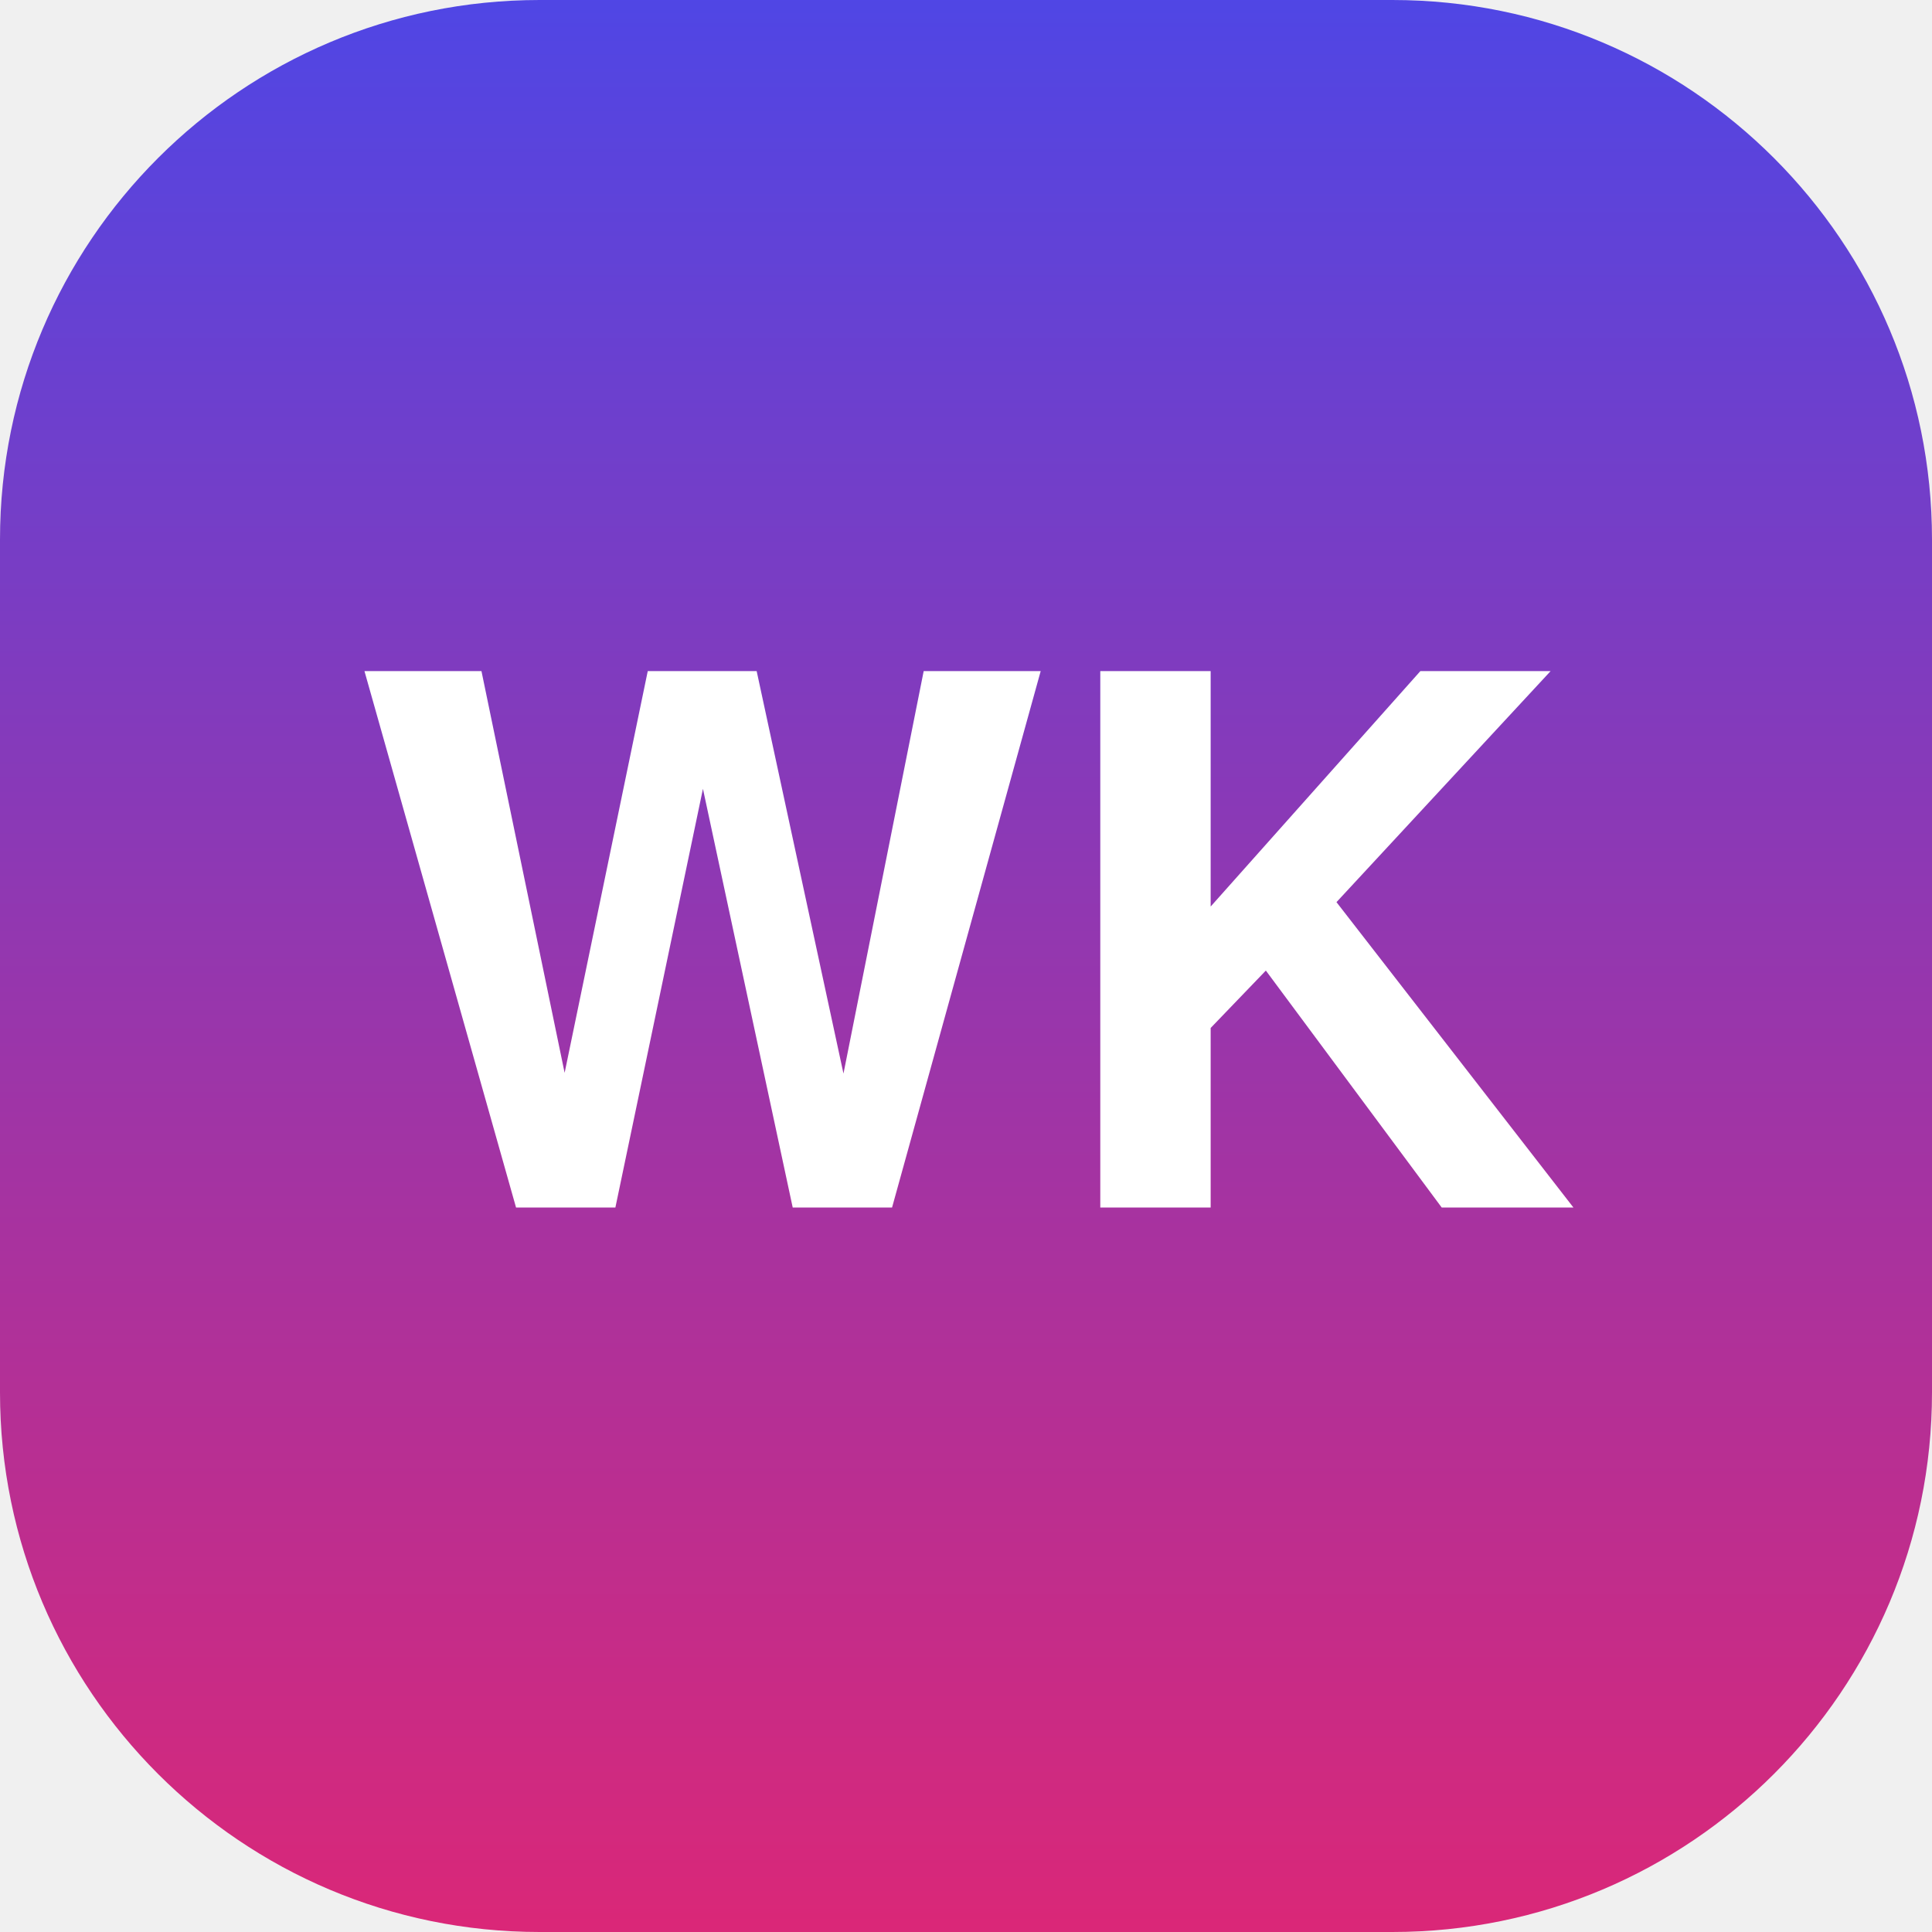
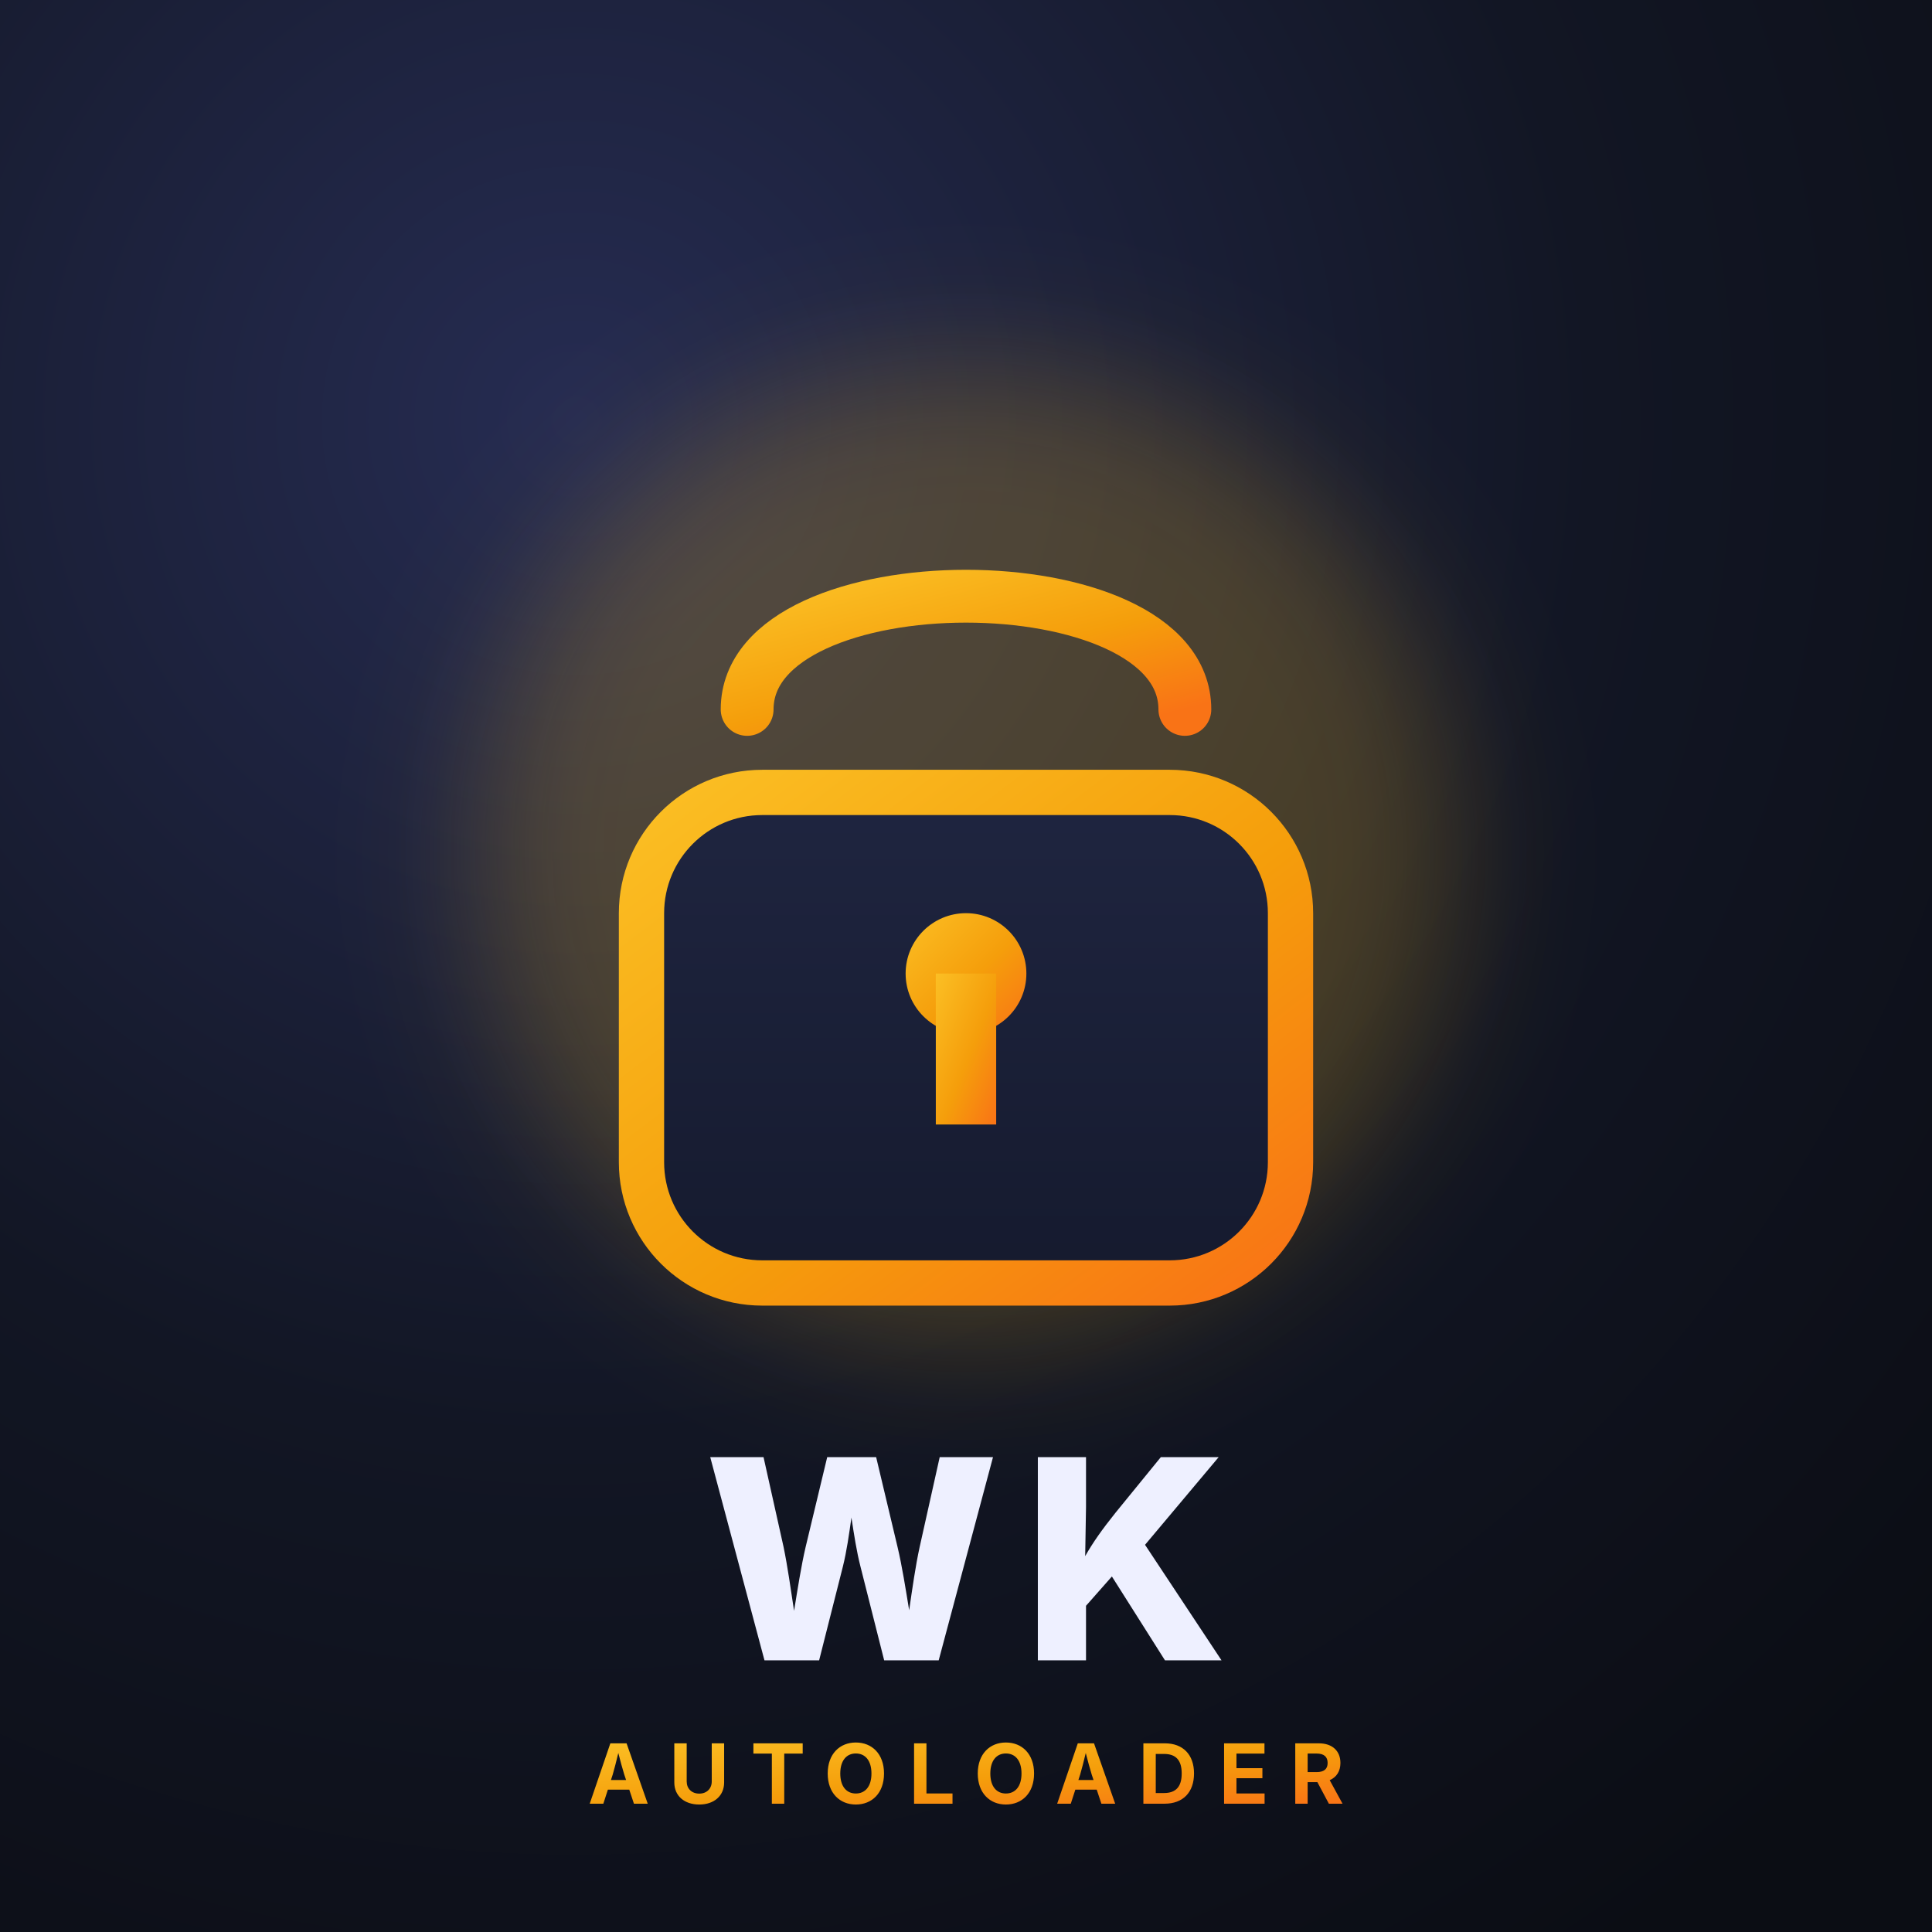
- <svg xmlns="http://www.w3.org/2000/svg" viewBox="0 0 1024 1024">
+ <svg xmlns="http://www.w3.org/2000/svg" viewBox="0 0 512 512" width="512" height="512">
  <defs>
-     <linearGradient id="bg" x1="0%" y1="0%" x2="0%" y2="100%">
-       <stop offset="0%" stop-color="#4f46e5" />
-       <stop offset="100%" stop-color="#db2777" />
+     <radialGradient id="bg" cx="30%" cy="22%" r="95%">
+       <stop offset="0" stop-color="#262c52" />
+       <stop offset=".55" stop-color="#121624" />
+       <stop offset="1" stop-color="#0b0d14" />
+     </radialGradient>
+     <linearGradient id="g" x1="0" y1="0" x2="1" y2="1">
+       <stop offset="0" stop-color="#fbbf24" />
+       <stop offset=".55" stop-color="#f59e0b" />
+       <stop offset="1" stop-color="#f97316" />
    </linearGradient>
+     <linearGradient id="chip" x1="0" y1="0" x2="0" y2="1">
+       <stop offset="0" stop-color="#1f2540" />
+       <stop offset="1" stop-color="#151a2e" />
+     </linearGradient>
+     <filter id="glow" x="-30%" y="-30%" width="160%" height="160%">
+       <feGaussianBlur stdDeviation="18" />
+     </filter>
  </defs>
-   <rect width="1024" height="1024" rx="286" ry="286" fill="url(#bg)" />
-   <g fill="#ffffff" font-family="Arial Black, Helvetica, sans-serif" font-weight="800" font-size="390" text-anchor="middle">
-     <text x="512" y="640">WK</text>
+   <rect width="512" height="512" fill="url(#bg)" />
+   <circle cx="256" cy="226" r="130" fill="#fbbf24" opacity=".22" filter="url(#glow)" />
+   <g fill="none" stroke="url(#g)" stroke-width="14" stroke-linecap="round">
+     <path d="M198 188 C198 148 314 148 314 188" />
+     <path d="M198 188 v28" />
+     <path d="M314 168 v20" />
  </g>
+   <rect x="170" y="210" width="172" height="130" rx="32" fill="url(#chip)" stroke="url(#g)" stroke-width="12" />
+   <circle cx="256" cy="258" r="16" fill="url(#g)" />
+   <path d="M248 258 v40 h16 v-40" fill="url(#g)" />
+   <text x="256" y="440" text-anchor="middle" font-family="Inter, 'Segoe UI', 'DejaVu Sans', Arial, sans-serif" font-weight="800" font-size="74" letter-spacing="6" fill="#eef0ff">WK</text>
+   <text x="256" y="478" text-anchor="middle" font-family="Inter, 'Segoe UI', 'DejaVu Sans', Arial, sans-serif" font-weight="700" font-size="22" letter-spacing="5.5" fill="url(#g)">AUTOLOADER</text>
</svg>
